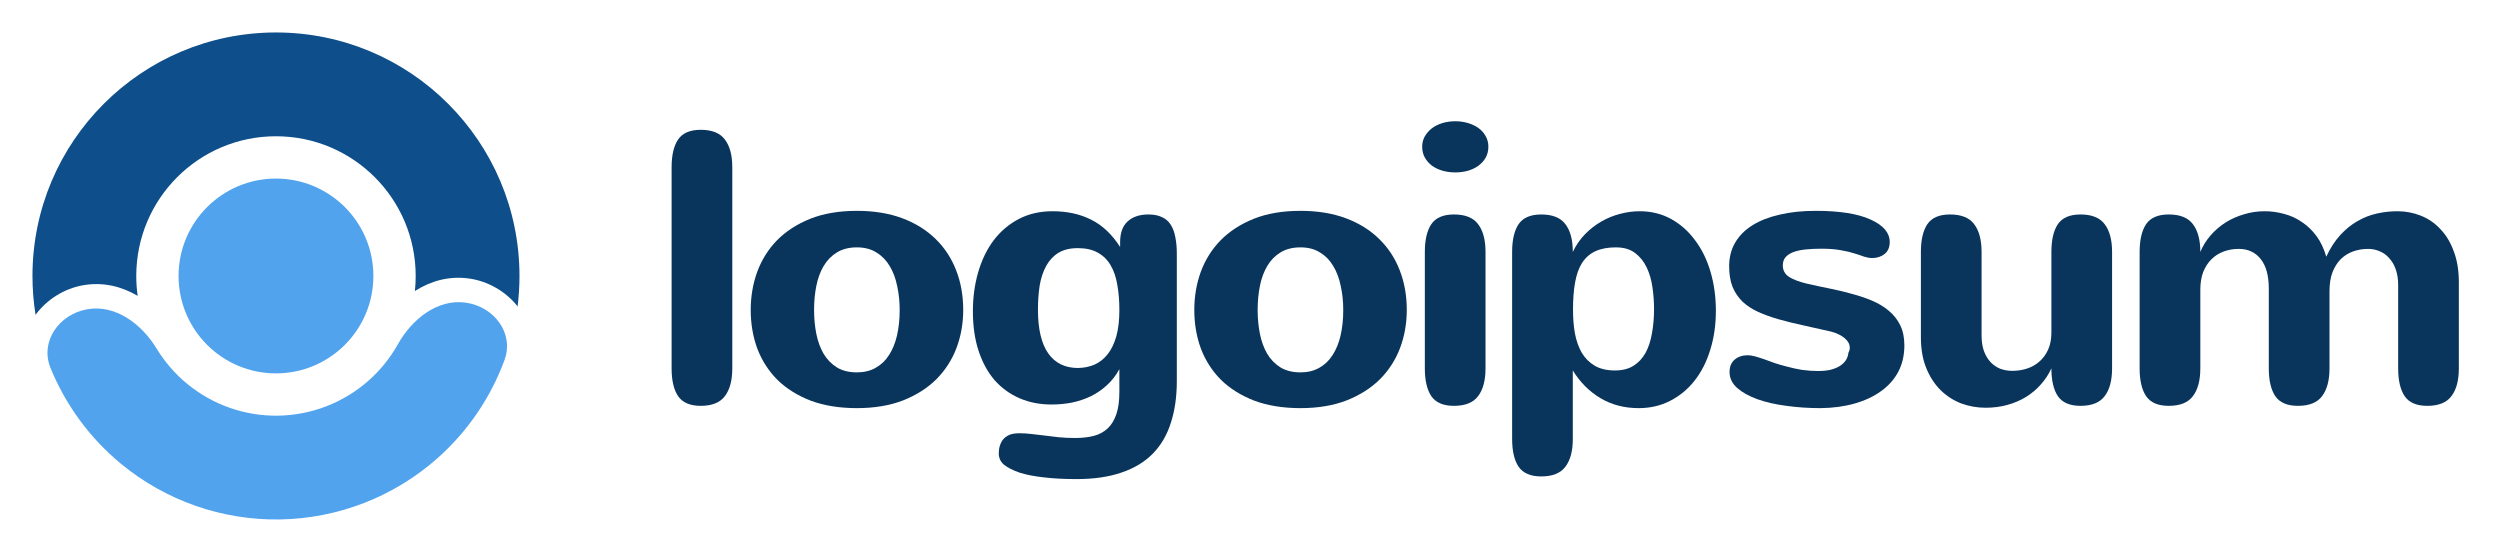
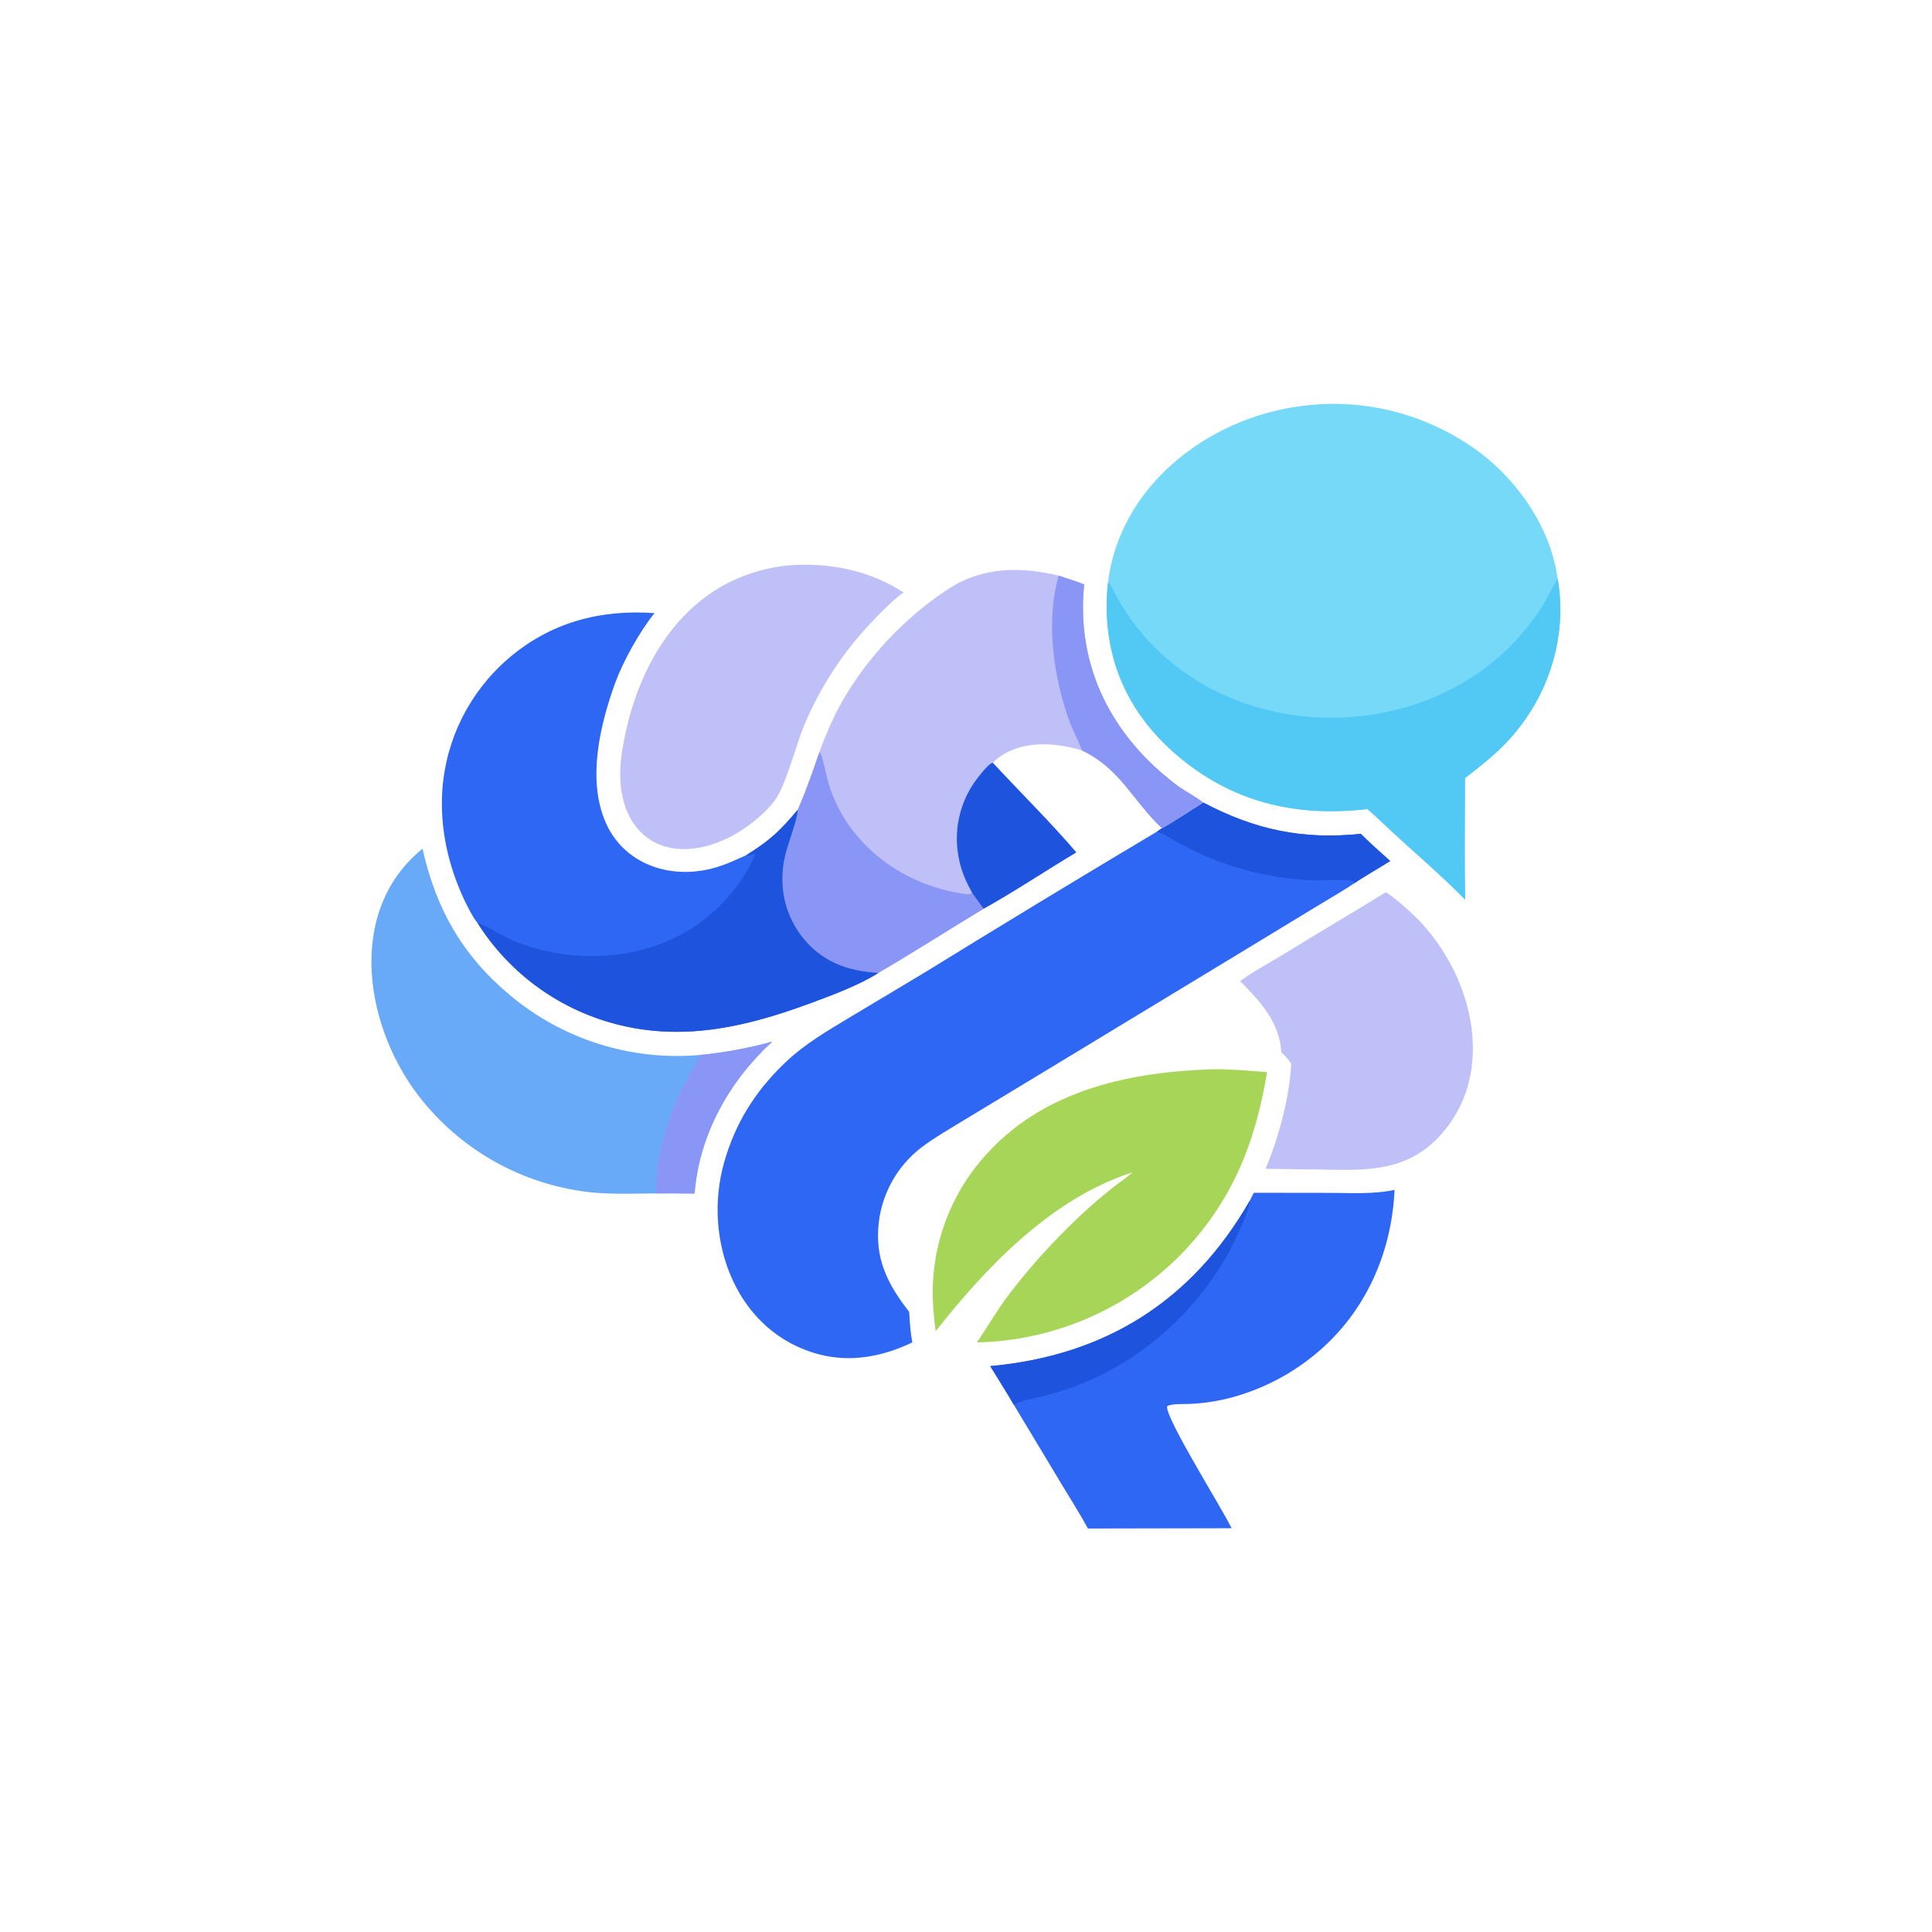
- <svg xmlns="http://www.w3.org/2000/svg" id="logo-27" width="154" height="34" viewBox="0 0 154 34" fill="none">
-   <path d="M45.109 22.691C45.109 23.434 44.957 24.004 44.652 24.402C44.355 24.801 43.859 25 43.164 25C42.508 25 42.043 24.801 41.77 24.402C41.504 24.004 41.371 23.434 41.371 22.691V10.305C41.371 9.562 41.504 8.992 41.77 8.594C42.043 8.195 42.508 7.996 43.164 7.996C43.859 7.996 44.355 8.195 44.652 8.594C44.957 8.992 45.109 9.562 45.109 10.305V22.691Z" class="cneutral" fill="#09355D" />
-   <path d="M46.244 19.094C46.244 18.266 46.377 17.484 46.643 16.75C46.916 16.008 47.322 15.359 47.861 14.805C48.408 14.25 49.088 13.809 49.901 13.48C50.721 13.152 51.682 12.988 52.783 12.988C53.838 12.988 54.772 13.141 55.584 13.445C56.397 13.75 57.08 14.176 57.635 14.723C58.19 15.262 58.611 15.906 58.901 16.656C59.19 17.398 59.334 18.211 59.334 19.094C59.334 19.914 59.197 20.691 58.924 21.426C58.651 22.152 58.24 22.793 57.693 23.348C57.147 23.895 56.463 24.332 55.643 24.66C54.822 24.98 53.869 25.141 52.783 25.141C51.713 25.141 50.768 24.988 49.947 24.684C49.135 24.371 48.451 23.945 47.897 23.406C47.35 22.859 46.936 22.219 46.654 21.484C46.381 20.742 46.244 19.945 46.244 19.094ZM50.147 19.094C50.147 19.609 50.193 20.102 50.287 20.57C50.381 21.031 50.529 21.438 50.733 21.789C50.943 22.141 51.217 22.422 51.553 22.633C51.889 22.836 52.299 22.938 52.783 22.938C53.229 22.938 53.615 22.844 53.943 22.656C54.279 22.469 54.553 22.207 54.764 21.871C54.983 21.535 55.147 21.133 55.256 20.664C55.365 20.188 55.42 19.664 55.42 19.094C55.42 18.578 55.369 18.09 55.268 17.629C55.174 17.16 55.022 16.75 54.811 16.398C54.6 16.039 54.326 15.758 53.99 15.555C53.662 15.344 53.26 15.238 52.783 15.238C52.307 15.238 51.901 15.34 51.565 15.543C51.229 15.746 50.955 16.023 50.744 16.375C50.533 16.727 50.381 17.137 50.287 17.605C50.193 18.074 50.147 18.57 50.147 19.094Z" class="cneutral" fill="#09355D" />
-   <path d="M68.953 22.738C68.742 23.129 68.484 23.461 68.18 23.734C67.883 24.008 67.551 24.234 67.184 24.414C66.824 24.586 66.438 24.715 66.024 24.801C65.617 24.879 65.199 24.918 64.77 24.918C64.051 24.918 63.395 24.789 62.801 24.531C62.207 24.273 61.696 23.902 61.266 23.418C60.844 22.926 60.516 22.324 60.281 21.613C60.047 20.902 59.93 20.09 59.93 19.176C59.93 18.316 60.039 17.512 60.258 16.762C60.477 16.012 60.793 15.359 61.207 14.805C61.629 14.25 62.145 13.812 62.754 13.492C63.363 13.172 64.059 13.012 64.84 13.012C65.731 13.012 66.52 13.184 67.207 13.527C67.903 13.871 68.5 14.434 69 15.215V14.91C69 14.348 69.153 13.926 69.457 13.645C69.77 13.355 70.199 13.211 70.746 13.211C71.074 13.211 71.352 13.266 71.578 13.375C71.805 13.477 71.984 13.633 72.117 13.844C72.25 14.047 72.344 14.301 72.399 14.605C72.461 14.902 72.492 15.242 72.492 15.625V23.477C72.492 24.43 72.371 25.281 72.129 26.031C71.895 26.781 71.528 27.414 71.028 27.93C70.528 28.445 69.887 28.836 69.106 29.102C68.324 29.375 67.395 29.512 66.317 29.512C65.559 29.512 64.887 29.477 64.301 29.406C63.723 29.344 63.223 29.246 62.801 29.113C62.379 28.965 62.059 28.801 61.84 28.621C61.629 28.441 61.524 28.207 61.524 27.918C61.524 27.754 61.547 27.598 61.594 27.449C61.641 27.301 61.711 27.168 61.805 27.051C61.906 26.941 62.035 26.852 62.192 26.781C62.356 26.719 62.555 26.688 62.789 26.688C63.039 26.688 63.289 26.703 63.539 26.734C63.797 26.766 64.063 26.797 64.336 26.828C64.617 26.867 64.91 26.902 65.215 26.934C65.528 26.965 65.863 26.98 66.223 26.98C66.653 26.98 67.035 26.938 67.371 26.852C67.707 26.766 67.992 26.613 68.227 26.395C68.461 26.176 68.641 25.883 68.766 25.516C68.891 25.156 68.953 24.695 68.953 24.133V22.738ZM68.953 19.094C68.953 18.523 68.91 18.004 68.824 17.535C68.746 17.066 68.609 16.668 68.414 16.34C68.219 16.004 67.957 15.746 67.629 15.566C67.301 15.379 66.891 15.285 66.399 15.285C65.914 15.285 65.512 15.383 65.192 15.578C64.879 15.773 64.629 16.043 64.442 16.387C64.254 16.73 64.121 17.133 64.043 17.594C63.973 18.055 63.938 18.547 63.938 19.07C63.938 20.266 64.149 21.164 64.57 21.766C64.992 22.367 65.606 22.668 66.41 22.668C66.785 22.66 67.125 22.59 67.43 22.457C67.742 22.316 68.012 22.102 68.238 21.812C68.465 21.523 68.641 21.156 68.766 20.711C68.891 20.266 68.953 19.727 68.953 19.094Z" class="cneutral" fill="#09355D" />
-   <path d="M73.569 19.094C73.569 18.266 73.701 17.484 73.967 16.75C74.24 16.008 74.647 15.359 75.186 14.805C75.733 14.25 76.412 13.809 77.225 13.48C78.045 13.152 79.006 12.988 80.108 12.988C81.162 12.988 82.096 13.141 82.908 13.445C83.721 13.75 84.404 14.176 84.959 14.723C85.514 15.262 85.936 15.906 86.225 16.656C86.514 17.398 86.658 18.211 86.658 19.094C86.658 19.914 86.522 20.691 86.248 21.426C85.975 22.152 85.565 22.793 85.018 23.348C84.471 23.895 83.787 24.332 82.967 24.66C82.147 24.98 81.194 25.141 80.108 25.141C79.037 25.141 78.092 24.988 77.272 24.684C76.459 24.371 75.776 23.945 75.221 23.406C74.674 22.859 74.26 22.219 73.979 21.484C73.705 20.742 73.569 19.945 73.569 19.094ZM77.471 19.094C77.471 19.609 77.518 20.102 77.612 20.57C77.705 21.031 77.854 21.438 78.057 21.789C78.268 22.141 78.541 22.422 78.877 22.633C79.213 22.836 79.623 22.938 80.108 22.938C80.553 22.938 80.94 22.844 81.268 22.656C81.604 22.469 81.877 22.207 82.088 21.871C82.307 21.535 82.471 21.133 82.58 20.664C82.69 20.188 82.744 19.664 82.744 19.094C82.744 18.578 82.694 18.09 82.592 17.629C82.498 17.16 82.346 16.75 82.135 16.398C81.924 16.039 81.651 15.758 81.315 15.555C80.987 15.344 80.584 15.238 80.108 15.238C79.631 15.238 79.225 15.34 78.889 15.543C78.553 15.746 78.279 16.023 78.069 16.375C77.858 16.727 77.705 17.137 77.612 17.605C77.518 18.074 77.471 18.57 77.471 19.094Z" class="cneutral" fill="#09355D" />
-   <path d="M91.684 9.039C91.684 9.297 91.625 9.527 91.508 9.73C91.391 9.926 91.239 10.09 91.051 10.223C90.864 10.355 90.645 10.457 90.395 10.527C90.153 10.59 89.903 10.621 89.645 10.621C89.371 10.621 89.11 10.586 88.86 10.516C88.618 10.445 88.403 10.344 88.215 10.211C88.028 10.07 87.879 9.902 87.77 9.707C87.66 9.512 87.606 9.289 87.606 9.039C87.606 8.812 87.657 8.605 87.758 8.418C87.868 8.223 88.012 8.055 88.192 7.914C88.371 7.773 88.586 7.664 88.836 7.586C89.086 7.508 89.36 7.469 89.657 7.469C89.914 7.469 90.164 7.504 90.407 7.574C90.657 7.645 90.875 7.746 91.063 7.879C91.25 8.012 91.399 8.176 91.508 8.371C91.625 8.566 91.684 8.789 91.684 9.039ZM91.508 22.691C91.508 23.434 91.356 24.004 91.051 24.402C90.754 24.801 90.258 25 89.563 25C88.907 25 88.442 24.801 88.168 24.402C87.903 24.004 87.77 23.434 87.77 22.691V15.52C87.77 14.777 87.903 14.207 88.168 13.809C88.442 13.41 88.907 13.211 89.563 13.211C90.258 13.211 90.754 13.41 91.051 13.809C91.356 14.207 91.508 14.777 91.508 15.52V22.691Z" class="cneutral" fill="#09355D" />
-   <path d="M96.897 19.07C96.897 19.594 96.936 20.082 97.014 20.535C97.1 20.988 97.241 21.387 97.436 21.73C97.639 22.066 97.905 22.332 98.233 22.527C98.569 22.723 98.983 22.82 99.475 22.82C99.928 22.82 100.307 22.727 100.612 22.539C100.924 22.344 101.174 22.078 101.362 21.742C101.549 21.398 101.682 20.996 101.76 20.535C101.846 20.074 101.889 19.574 101.889 19.035C101.889 18.605 101.858 18.168 101.795 17.723C101.733 17.27 101.616 16.859 101.444 16.492C101.272 16.125 101.034 15.824 100.729 15.59C100.424 15.355 100.026 15.238 99.534 15.238C99.041 15.238 98.623 15.316 98.28 15.473C97.944 15.629 97.67 15.867 97.459 16.188C97.256 16.508 97.112 16.91 97.026 17.395C96.94 17.871 96.897 18.43 96.897 19.07ZM96.885 15.52C97.081 15.105 97.331 14.742 97.635 14.43C97.94 14.117 98.276 13.855 98.643 13.645C99.01 13.434 99.393 13.277 99.791 13.176C100.198 13.066 100.6 13.012 100.998 13.012C101.717 13.012 102.366 13.172 102.944 13.492C103.522 13.812 104.014 14.25 104.42 14.805C104.834 15.352 105.151 16 105.37 16.75C105.588 17.492 105.698 18.289 105.698 19.141C105.698 20.023 105.58 20.832 105.346 21.566C105.12 22.301 104.795 22.934 104.373 23.465C103.959 23.988 103.459 24.398 102.873 24.695C102.295 24.992 101.651 25.141 100.94 25.141C100.065 25.141 99.284 24.938 98.596 24.531C97.909 24.125 97.338 23.555 96.885 22.82V27.039C96.885 27.781 96.733 28.352 96.428 28.75C96.131 29.148 95.635 29.348 94.94 29.348C94.284 29.348 93.819 29.148 93.545 28.75C93.28 28.352 93.147 27.781 93.147 27.039V15.52C93.147 14.777 93.28 14.207 93.545 13.809C93.819 13.41 94.284 13.211 94.94 13.211C95.635 13.211 96.131 13.41 96.428 13.809C96.733 14.207 96.885 14.777 96.885 15.52Z" class="cneutral" fill="#09355D" />
-   <path d="M109.821 16.352C109.821 16.656 109.954 16.895 110.219 17.066C110.485 17.23 110.852 17.367 111.321 17.477C111.766 17.578 112.223 17.676 112.692 17.77C113.161 17.863 113.618 17.973 114.063 18.098C114.508 18.215 114.926 18.355 115.317 18.52C115.707 18.684 116.051 18.891 116.348 19.141C116.645 19.383 116.879 19.68 117.051 20.031C117.223 20.375 117.309 20.789 117.309 21.273C117.309 21.883 117.184 22.426 116.934 22.902C116.684 23.371 116.329 23.77 115.868 24.098C115.415 24.426 114.872 24.68 114.239 24.859C113.606 25.039 112.907 25.133 112.141 25.141C111.415 25.141 110.715 25.094 110.043 25C109.372 24.914 108.774 24.777 108.25 24.59C107.735 24.402 107.321 24.172 107.008 23.898C106.696 23.617 106.54 23.289 106.54 22.914C106.54 22.586 106.645 22.332 106.856 22.152C107.067 21.973 107.336 21.883 107.665 21.883C107.79 21.883 107.938 21.906 108.11 21.953C108.282 22 108.469 22.059 108.672 22.129C108.875 22.199 109.09 22.277 109.317 22.363C109.551 22.441 109.793 22.512 110.043 22.574C110.356 22.66 110.676 22.73 111.004 22.785C111.34 22.832 111.684 22.855 112.036 22.855C112.254 22.855 112.469 22.836 112.68 22.797C112.891 22.75 113.079 22.684 113.243 22.598C113.415 22.504 113.555 22.387 113.665 22.246C113.774 22.105 113.84 21.934 113.864 21.73C113.887 21.684 113.907 21.637 113.922 21.59C113.938 21.543 113.946 21.488 113.946 21.426C113.946 21.207 113.844 21.012 113.641 20.84C113.446 20.668 113.168 20.531 112.809 20.43C112.207 20.289 111.633 20.16 111.086 20.043C110.54 19.926 110.032 19.801 109.563 19.668C109.102 19.535 108.68 19.383 108.297 19.211C107.922 19.039 107.602 18.828 107.336 18.578C107.079 18.328 106.875 18.027 106.727 17.676C106.586 17.324 106.516 16.898 106.516 16.398C106.516 15.859 106.637 15.379 106.879 14.957C107.129 14.527 107.485 14.168 107.946 13.879C108.407 13.59 108.965 13.371 109.622 13.223C110.278 13.066 111.02 12.988 111.848 12.988C113.332 12.988 114.461 13.168 115.235 13.527C116.016 13.879 116.407 14.34 116.407 14.91C116.407 15.23 116.301 15.477 116.09 15.648C115.879 15.812 115.625 15.895 115.329 15.895C115.172 15.895 115.008 15.867 114.836 15.812C114.672 15.75 114.473 15.684 114.239 15.613C114.004 15.535 113.723 15.469 113.395 15.414C113.075 15.352 112.676 15.32 112.2 15.32C111.84 15.32 111.512 15.336 111.215 15.367C110.926 15.398 110.676 15.453 110.465 15.531C110.262 15.609 110.102 15.715 109.985 15.848C109.875 15.98 109.821 16.148 109.821 16.352Z" class="cneutral" fill="#09355D" />
-   <path d="M122.065 20.652C122.065 21.02 122.112 21.34 122.206 21.613C122.307 21.887 122.444 22.117 122.616 22.305C122.788 22.484 122.987 22.621 123.213 22.715C123.448 22.801 123.698 22.844 123.963 22.844C124.276 22.844 124.577 22.797 124.866 22.703C125.155 22.609 125.409 22.465 125.628 22.27C125.854 22.074 126.034 21.828 126.167 21.531C126.299 21.234 126.366 20.887 126.366 20.488V15.52C126.366 14.777 126.499 14.207 126.764 13.809C127.038 13.41 127.503 13.211 128.159 13.211C128.854 13.211 129.35 13.41 129.647 13.809C129.952 14.207 130.104 14.777 130.104 15.52V22.691C130.104 23.434 129.952 24.004 129.647 24.402C129.35 24.801 128.854 25 128.159 25C127.503 25 127.038 24.801 126.764 24.402C126.499 24.004 126.366 23.434 126.366 22.691C126.202 23.051 125.987 23.379 125.721 23.676C125.463 23.973 125.159 24.23 124.807 24.449C124.463 24.66 124.081 24.824 123.659 24.941C123.245 25.059 122.795 25.117 122.311 25.117C121.788 25.117 121.284 25.027 120.799 24.848C120.323 24.66 119.901 24.387 119.534 24.027C119.167 23.66 118.874 23.207 118.655 22.668C118.436 22.129 118.327 21.5 118.327 20.781V15.52C118.327 14.777 118.46 14.207 118.725 13.809C118.999 13.41 119.463 13.211 120.12 13.211C120.815 13.211 121.311 13.41 121.608 13.809C121.913 14.207 122.065 14.777 122.065 15.52V20.652Z" class="cneutral" fill="#09355D" />
-   <path d="M131.801 15.52C131.801 14.777 131.934 14.207 132.2 13.809C132.473 13.41 132.938 13.211 133.594 13.211C134.29 13.211 134.786 13.41 135.083 13.809C135.387 14.207 135.54 14.777 135.54 15.52C135.696 15.145 135.907 14.805 136.173 14.5C136.446 14.188 136.755 13.922 137.098 13.703C137.45 13.484 137.829 13.316 138.235 13.199C138.641 13.074 139.063 13.012 139.501 13.012C139.907 13.012 140.305 13.066 140.696 13.176C141.094 13.277 141.462 13.445 141.798 13.68C142.141 13.906 142.442 14.195 142.7 14.547C142.958 14.898 143.157 15.32 143.298 15.812C143.54 15.289 143.825 14.848 144.153 14.488C144.481 14.129 144.837 13.84 145.219 13.621C145.602 13.402 146.001 13.246 146.415 13.152C146.837 13.059 147.258 13.012 147.68 13.012C148.18 13.012 148.657 13.102 149.11 13.281C149.571 13.461 149.973 13.734 150.317 14.102C150.669 14.461 150.946 14.918 151.149 15.473C151.36 16.02 151.465 16.66 151.465 17.395V22.691C151.465 23.434 151.313 24.004 151.008 24.402C150.712 24.801 150.215 25 149.52 25C148.864 25 148.399 24.801 148.126 24.402C147.86 24.004 147.727 23.434 147.727 22.691V17.559C147.727 17.207 147.68 16.895 147.587 16.621C147.493 16.34 147.36 16.105 147.188 15.918C147.024 15.723 146.829 15.578 146.602 15.484C146.376 15.383 146.133 15.332 145.876 15.332C145.555 15.332 145.251 15.383 144.962 15.484C144.673 15.586 144.419 15.742 144.2 15.953C143.989 16.164 143.817 16.434 143.684 16.762C143.559 17.09 143.497 17.484 143.497 17.945V22.691C143.497 23.434 143.344 24.004 143.04 24.402C142.743 24.801 142.247 25 141.551 25C140.895 25 140.43 24.801 140.157 24.402C139.891 24.004 139.758 23.434 139.758 22.691V17.781C139.758 16.977 139.59 16.367 139.255 15.953C138.926 15.539 138.477 15.332 137.907 15.332C137.571 15.332 137.258 15.387 136.969 15.496C136.68 15.605 136.43 15.766 136.219 15.977C136.008 16.188 135.84 16.449 135.715 16.762C135.598 17.074 135.54 17.434 135.54 17.84V22.691C135.54 23.434 135.387 24.004 135.083 24.402C134.786 24.801 134.29 25 133.594 25C132.938 25 132.473 24.801 132.2 24.402C131.934 24.004 131.801 23.434 131.801 22.691V15.52Z" class="cneutral" fill="#09355D" />
-   <path d="M17 23C13.686 23 11 20.314 11 17C11 13.686 13.686 11 17 11C20.314 11 23 13.686 23 17C23 20.314 20.314 23 17 23Z" class="ccustom" fill="#51A3EE" />
-   <path d="M5.376 19.05C3.637 19.356 2.446 21.036 3.113 22.67C4.045 24.952 5.532 26.986 7.459 28.574C10.215 30.846 13.691 32.06 17.262 31.998C20.833 31.935 24.264 30.601 26.939 28.234C28.81 26.579 30.225 24.495 31.076 22.182C31.686 20.525 30.437 18.888 28.688 18.643C26.94 18.397 25.37 19.67 24.507 21.21C24.038 22.044 23.431 22.802 22.703 23.446C21.168 24.804 19.199 25.569 17.15 25.605C15.101 25.641 13.107 24.944 11.526 23.641C10.776 23.023 10.142 22.287 9.645 21.469C8.728 19.96 7.115 18.743 5.376 19.05Z" class="ccustom" fill="#51A3EE" />
-   <path d="M31.884 18.875C31.961 18.26 32 17.635 32 17C32 8.716 25.284 2 17 2C8.716 2 2 8.716 2 17C2 17.815 2.065 18.614 2.19 19.394C2.879 18.451 3.954 17.777 5.116 17.572C6.372 17.351 7.515 17.656 8.48 18.225C8.423 17.825 8.394 17.416 8.394 17C8.394 12.247 12.247 8.394 17 8.394C21.753 8.394 25.606 12.247 25.606 17C25.606 17.313 25.59 17.623 25.557 17.928C26.502 17.324 27.633 16.98 28.897 17.157C30.065 17.321 31.163 17.956 31.884 18.875Z" class="ccompli1" fill="#0E4F8B" />
+ <svg xmlns="http://www.w3.org/2000/svg" version="1.1" style="display: block;" viewBox="0 0 2048 2048" width="1024" height="1024" preserveAspectRatio="none">
+   <path transform="translate(0,0)" fill="rgb(255,255,255)" d="M 0 0 L 2048 0 L 2048 2048 L 0 2048 L 0 0 z" />
+   <path transform="translate(0,0)" fill="rgb(118,217,248)" d="M 1174.33 618.802 C 1186.22 516.245 1278.76 444.284 1376.88 430.728 C 1445.08 420.968 1514.36 438.777 1569.39 480.22 C 1610.98 511.884 1644.06 561.058 1651.17 613.458 C 1660.3 664.61 1647.27 718.658 1617.82 761.239 C 1599 788.452 1578.74 805.185 1552.97 824.744 C 1552.86 867.082 1552.35 911.311 1553.1 953.608 C 1525.25 925.161 1493.52 898.841 1464.6 871.373 C 1460.03 867.028 1454.31 861.625 1449.45 857.642 C 1376.7 865.955 1311.54 852.151 1253.61 805.547 C 1194.16 757.729 1166.86 694.207 1174.33 618.802 z" />
+   <path transform="translate(0,0)" fill="rgb(81,201,244)" d="M 1174.33 618.802 L 1175.58 617.995 C 1177.45 619.668 1186.29 637.173 1188.88 641.425 C 1286.94 802.021 1538.61 799.695 1636.35 640.179 C 1641.44 631.876 1645.38 622.585 1650.65 614.267 L 1651.17 613.458 C 1660.3 664.61 1647.27 718.658 1617.82 761.239 C 1599 788.452 1578.74 805.185 1552.97 824.744 C 1552.86 867.082 1552.35 911.311 1553.1 953.608 C 1525.25 925.161 1493.52 898.841 1464.6 871.373 C 1460.03 867.028 1454.31 861.625 1449.45 857.642 C 1376.7 865.955 1311.54 852.151 1253.61 805.547 C 1194.16 757.729 1166.86 694.207 1174.33 618.802 z" />
+   <path transform="translate(0,0)" fill="rgb(46,103,243)" d="M 1275.42 850.683 C 1330.26 879.597 1380.67 890.308 1442.47 883.889 C 1452.69 894.017 1462.9 903.098 1473.64 912.687 C 1462.86 919.629 1445.34 929.481 1436.06 936.068 C 1423.37 944.511 1406.66 954.11 1393.47 962.166 L 1306.95 1014.72 L 1105.59 1136.76 L 1023.78 1186.24 C 1009.84 1194.75 988.69 1207.02 976.278 1216.69 C 951.494 1235.89 935.411 1264.2 931.609 1295.32 C 926.974 1334.22 940.874 1361.26 963.796 1390.67 C 964.287 1400.56 965.19 1413.47 967.129 1423 C 935.95 1437.95 902.261 1444.47 868.759 1435.81 C 780.497 1412.99 744.27 1314.49 767.619 1232.19 C 779.285 1191.07 799.769 1158.09 830.313 1128.31 C 852.642 1106.54 876.809 1092.97 902.925 1077.16 L 979.206 1031.49 C 1061.19 980.917 1143.56 930.967 1226.31 881.64 L 1231.66 877.958 C 1240.05 873.749 1265.95 856.589 1275.42 850.683 z" />
+   <path transform="translate(0,0)" fill="rgb(30,83,221)" d="M 1275.42 850.683 C 1330.26 879.597 1380.67 890.308 1442.47 883.889 C 1452.69 894.017 1462.9 903.098 1473.64 912.687 C 1462.86 919.629 1445.34 929.481 1436.06 936.068 C 1435.53 935.356 1434.3 933.723 1433.46 933.59 C 1419.64 931.586 1404.48 933.72 1390.5 933.129 C 1341.17 931.043 1292.17 917.286 1248.99 893.331 C 1241.95 889.427 1234.03 883.672 1226.31 881.64 L 1231.66 877.958 C 1240.05 873.749 1265.95 856.589 1275.42 850.683 z" />
+   <path transform="translate(0,0)" fill="rgb(192,192,248)" d="M 868.701 797.064 C 869.803 792.42 877.531 774.635 879.705 769.631 C 904.724 712.051 953.418 657.745 1006.16 623.755 C 1041.83 600.761 1082.09 600.557 1122.3 610.188 C 1130.49 612.965 1141.46 616.316 1149.29 619.454 C 1140.46 707.034 1178.86 780.799 1248.11 832.741 C 1256.3 838.881 1268.02 844.699 1275.42 850.683 C 1265.95 856.589 1240.05 873.749 1231.66 877.958 C 1200.71 848.85 1187.4 814.668 1147.05 795.606 C 1116.64 786.042 1076.95 784.217 1052.34 808.515 C 1079.73 838.068 1115.47 873.566 1140.9 903.563 C 1109.17 922.59 1074.25 945.8 1042.57 963.364 C 1005.63 985.55 968.016 1009.92 930.984 1031.35 C 897.76 1029.4 870.295 1019.3 849.373 992 C 829.322 965.304 824.512 932.241 833.926 900.49 C 837.496 888.448 844.457 870.105 845.789 858.207 C 845.97 857.544 852.002 843.333 852.796 841.244 C 858.387 826.623 863.69 811.894 868.701 797.064 z" />
+   <path transform="translate(0,0)" fill="rgb(138,150,245)" d="M 868.701 797.064 C 871.309 799.839 874.223 813.396 875.243 818.221 C 890.363 889.756 953.78 938.951 1024.56 947.858 C 1026.82 948.144 1028.7 947.793 1030.74 946.832 C 1034.65 952.368 1038.59 957.879 1042.57 963.364 C 1005.63 985.55 968.016 1009.92 930.984 1031.35 C 897.76 1029.4 870.295 1019.3 849.373 992 C 829.322 965.304 824.512 932.241 833.926 900.49 C 837.496 888.448 844.457 870.105 845.789 858.207 C 845.97 857.544 852.002 843.333 852.796 841.244 C 858.387 826.623 863.69 811.894 868.701 797.064 z" />
+   <path transform="translate(0,0)" fill="rgb(138,150,245)" d="M 1122.3 610.188 C 1130.49 612.965 1141.46 616.316 1149.29 619.454 C 1140.46 707.034 1178.86 780.799 1248.11 832.741 C 1256.3 838.881 1268.02 844.699 1275.42 850.683 C 1265.95 856.589 1240.05 873.749 1231.66 877.958 C 1200.71 848.85 1187.4 814.668 1147.05 795.606 C 1142.89 784.8 1137.41 775.086 1132.93 762.529 C 1116.56 716.684 1108.41 657.447 1122.3 610.188 z" />
+   <path transform="translate(0,0)" fill="rgb(30,83,221)" d="M 1030.74 946.832 C 1024.17 934.767 1019.62 925.069 1016.74 911.454 C 1010.62 883.564 1016.12 854.389 1031.97 830.638 C 1034.98 826.104 1047.41 809.477 1052.34 808.515 C 1079.73 838.068 1115.47 873.566 1140.9 903.563 C 1109.17 922.59 1074.25 945.8 1042.57 963.364 C 1038.59 957.879 1034.65 952.368 1030.74 946.832 z" />
+   <path transform="translate(0,0)" fill="rgb(46,103,243)" d="M 506.155 978.26 C 502.425 974.615 494.64 959.281 492.181 954.019 C 475.002 917.266 466.097 877.609 468.92 836.95 C 472.802 783.483 497.725 733.735 538.226 698.613 C 582.761 660.012 635.865 645.759 693.843 649.947 C 678.179 669.146 660.911 700.422 652.478 722.965 C 636.08 767.893 622.102 826.402 642.061 871.914 C 658.954 910.432 698.168 927.946 738.447 923.604 C 758.548 921.437 772.905 914.827 791.12 906.499 C 816.69 890.456 826.385 881.3 845.789 858.207 C 844.457 870.105 837.496 888.448 833.926 900.49 C 824.512 932.241 829.322 965.304 849.373 992 C 870.295 1019.3 897.76 1029.4 930.984 1031.35 C 911.805 1043.81 882.053 1054.95 860.468 1062.93 C 794.466 1087.34 728.685 1103.68 658.283 1086.9 C 595.293 1072.03 540.663 1033.02 506.155 978.26 z" />
+   <path transform="translate(0,0)" fill="rgb(30,83,221)" d="M 845.789 858.207 C 844.457 870.105 837.496 888.448 833.926 900.49 C 824.512 932.241 829.322 965.304 849.373 992 C 870.295 1019.3 897.76 1029.4 930.984 1031.35 C 911.805 1043.81 882.053 1054.95 860.468 1062.93 C 794.466 1087.34 728.685 1103.68 658.283 1086.9 C 595.293 1072.03 540.663 1033.02 506.155 978.26 C 520.849 983.49 533.41 993.056 548.119 998.732 C 607.655 1021.71 678.384 1018.8 732.988 984.218 C 761.245 966.321 788.522 936.256 800.91 904.803 C 796.782 906.034 795.304 906.789 791.12 906.499 C 816.69 890.456 826.385 881.3 845.789 858.207 z" />
+   <path transform="translate(0,0)" fill="rgb(46,103,243)" d="M 1329.07 1264.39 L 1408.79 1264.5 C 1432.38 1264.5 1455.3 1266.17 1478.29 1261.34 C 1475.38 1325.09 1450.07 1385.19 1402.44 1428.44 C 1374.02 1454.23 1339.73 1472.68 1302.55 1482.18 C 1289.08 1485.58 1275.31 1487.6 1261.43 1488.21 C 1255.92 1488.5 1240.59 1487.66 1237.06 1490.91 C 1236.41 1505.23 1295.16 1598.43 1305.55 1620 L 1153.24 1620.28 C 1145.37 1605.66 1135.75 1590.61 1127.13 1576.29 L 1074.58 1488.95 C 1066.88 1475.58 1057.8 1461.4 1049.69 1448.16 C 1171.36 1437.06 1263.66 1379.42 1324.78 1272.89 L 1329.07 1264.39 z" />
+   <path transform="translate(0,0)" fill="rgb(30,83,221)" d="M 1324.78 1272.89 C 1326.46 1279.34 1306.19 1321.35 1301.72 1329.2 C 1259.85 1402.87 1192 1457.36 1109.71 1478.95 C 1099.66 1481.58 1083.26 1484.41 1074.58 1488.95 C 1066.88 1475.58 1057.8 1461.4 1049.69 1448.16 C 1171.36 1437.06 1263.66 1379.42 1324.78 1272.89 z" />
+   <path transform="translate(0,0)" fill="rgb(104,170,248)" d="M 447.911 899.632 C 462.026 963.095 489.853 1012.37 540.231 1054.64 C 596.549 1102.04 669.489 1124.94 742.795 1118.24 C 768.414 1115.76 793.768 1111.05 818.569 1104.16 C 772.859 1146.29 741.291 1202.54 736.223 1265.18 C 722.647 1265.11 708.682 1264.88 695.14 1265.07 C 675.391 1265.28 649.547 1266.02 630.158 1264.3 C 559.106 1257.69 493.668 1222.88 448.483 1167.65 C 387.163 1093.22 364.846 967.048 447.911 899.632 z" />
+   <path transform="translate(0,0)" fill="rgb(138,150,245)" d="M 742.795 1118.24 C 768.414 1115.76 793.768 1111.05 818.569 1104.16 C 772.859 1146.29 741.291 1202.54 736.223 1265.18 C 722.647 1265.11 708.682 1264.88 695.14 1265.07 C 694.557 1228.95 706.71 1186.86 722.604 1154.49 C 728.463 1142.56 736.442 1130.36 742.795 1118.24 z" />
+   <path transform="translate(0,0)" fill="rgb(167,213,87)" d="M 1285.15 1133.45 C 1303.6 1133.11 1324.59 1135.05 1343.15 1136.49 C 1330.73 1212.05 1305.77 1274.45 1251.32 1330.33 C 1194.12 1388.01 1116.76 1421.25 1035.55 1423.04 C 1046.99 1406.29 1057.53 1387.9 1069.84 1371.74 C 1101.34 1330.41 1144.17 1285.79 1185.6 1254.31 C 1190.7 1250.59 1195.95 1246.98 1200.55 1242.68 C 1114.72 1270.44 1046 1342.44 991.805 1411.23 C 990.506 1400.56 989.234 1389.13 988.87 1378.39 C 986.653 1319.37 1008.55 1261.98 1049.52 1219.43 C 1110.81 1154.54 1199.73 1136.17 1285.15 1133.45 z" />
+   <path transform="translate(0,0)" fill="rgb(192,192,248)" d="M 835.103 599.399 C 877.881 595.816 921.703 604.375 957.929 628.101 C 948.11 634.474 934.361 648.588 925.888 657.454 C 894.647 689.724 869.73 727.563 852.426 769.011 C 843.367 791.273 836.179 821.478 825.221 842.209 C 816.129 859.409 790.002 879.392 772.445 887.987 C 699.612 923.205 647.492 878.223 659.011 799.45 C 673.229 702.217 728.853 610.615 835.103 599.399 z" />
+   <path transform="translate(0,0)" fill="rgb(192,192,248)" d="M 1468.96 945.805 C 1476.95 950.395 1489.06 961.265 1495.86 967.526 C 1559.91 1026.43 1590.5 1137.31 1524.24 1206.2 C 1484.52 1247.5 1434.27 1239.49 1381.51 1239.56 L 1341.55 1238.96 C 1355.34 1206.23 1367.04 1163.18 1368.75 1127.69 L 1368.36 1127.1 C 1364.81 1121.64 1362.9 1120.05 1358.3 1115.61 C 1356.38 1083.36 1335.92 1061.72 1314.61 1040.02 C 1327.15 1030.41 1350.96 1017.67 1365 1008.91 C 1399.36 987.489 1434.55 967.219 1468.96 945.805 z" />
</svg>
